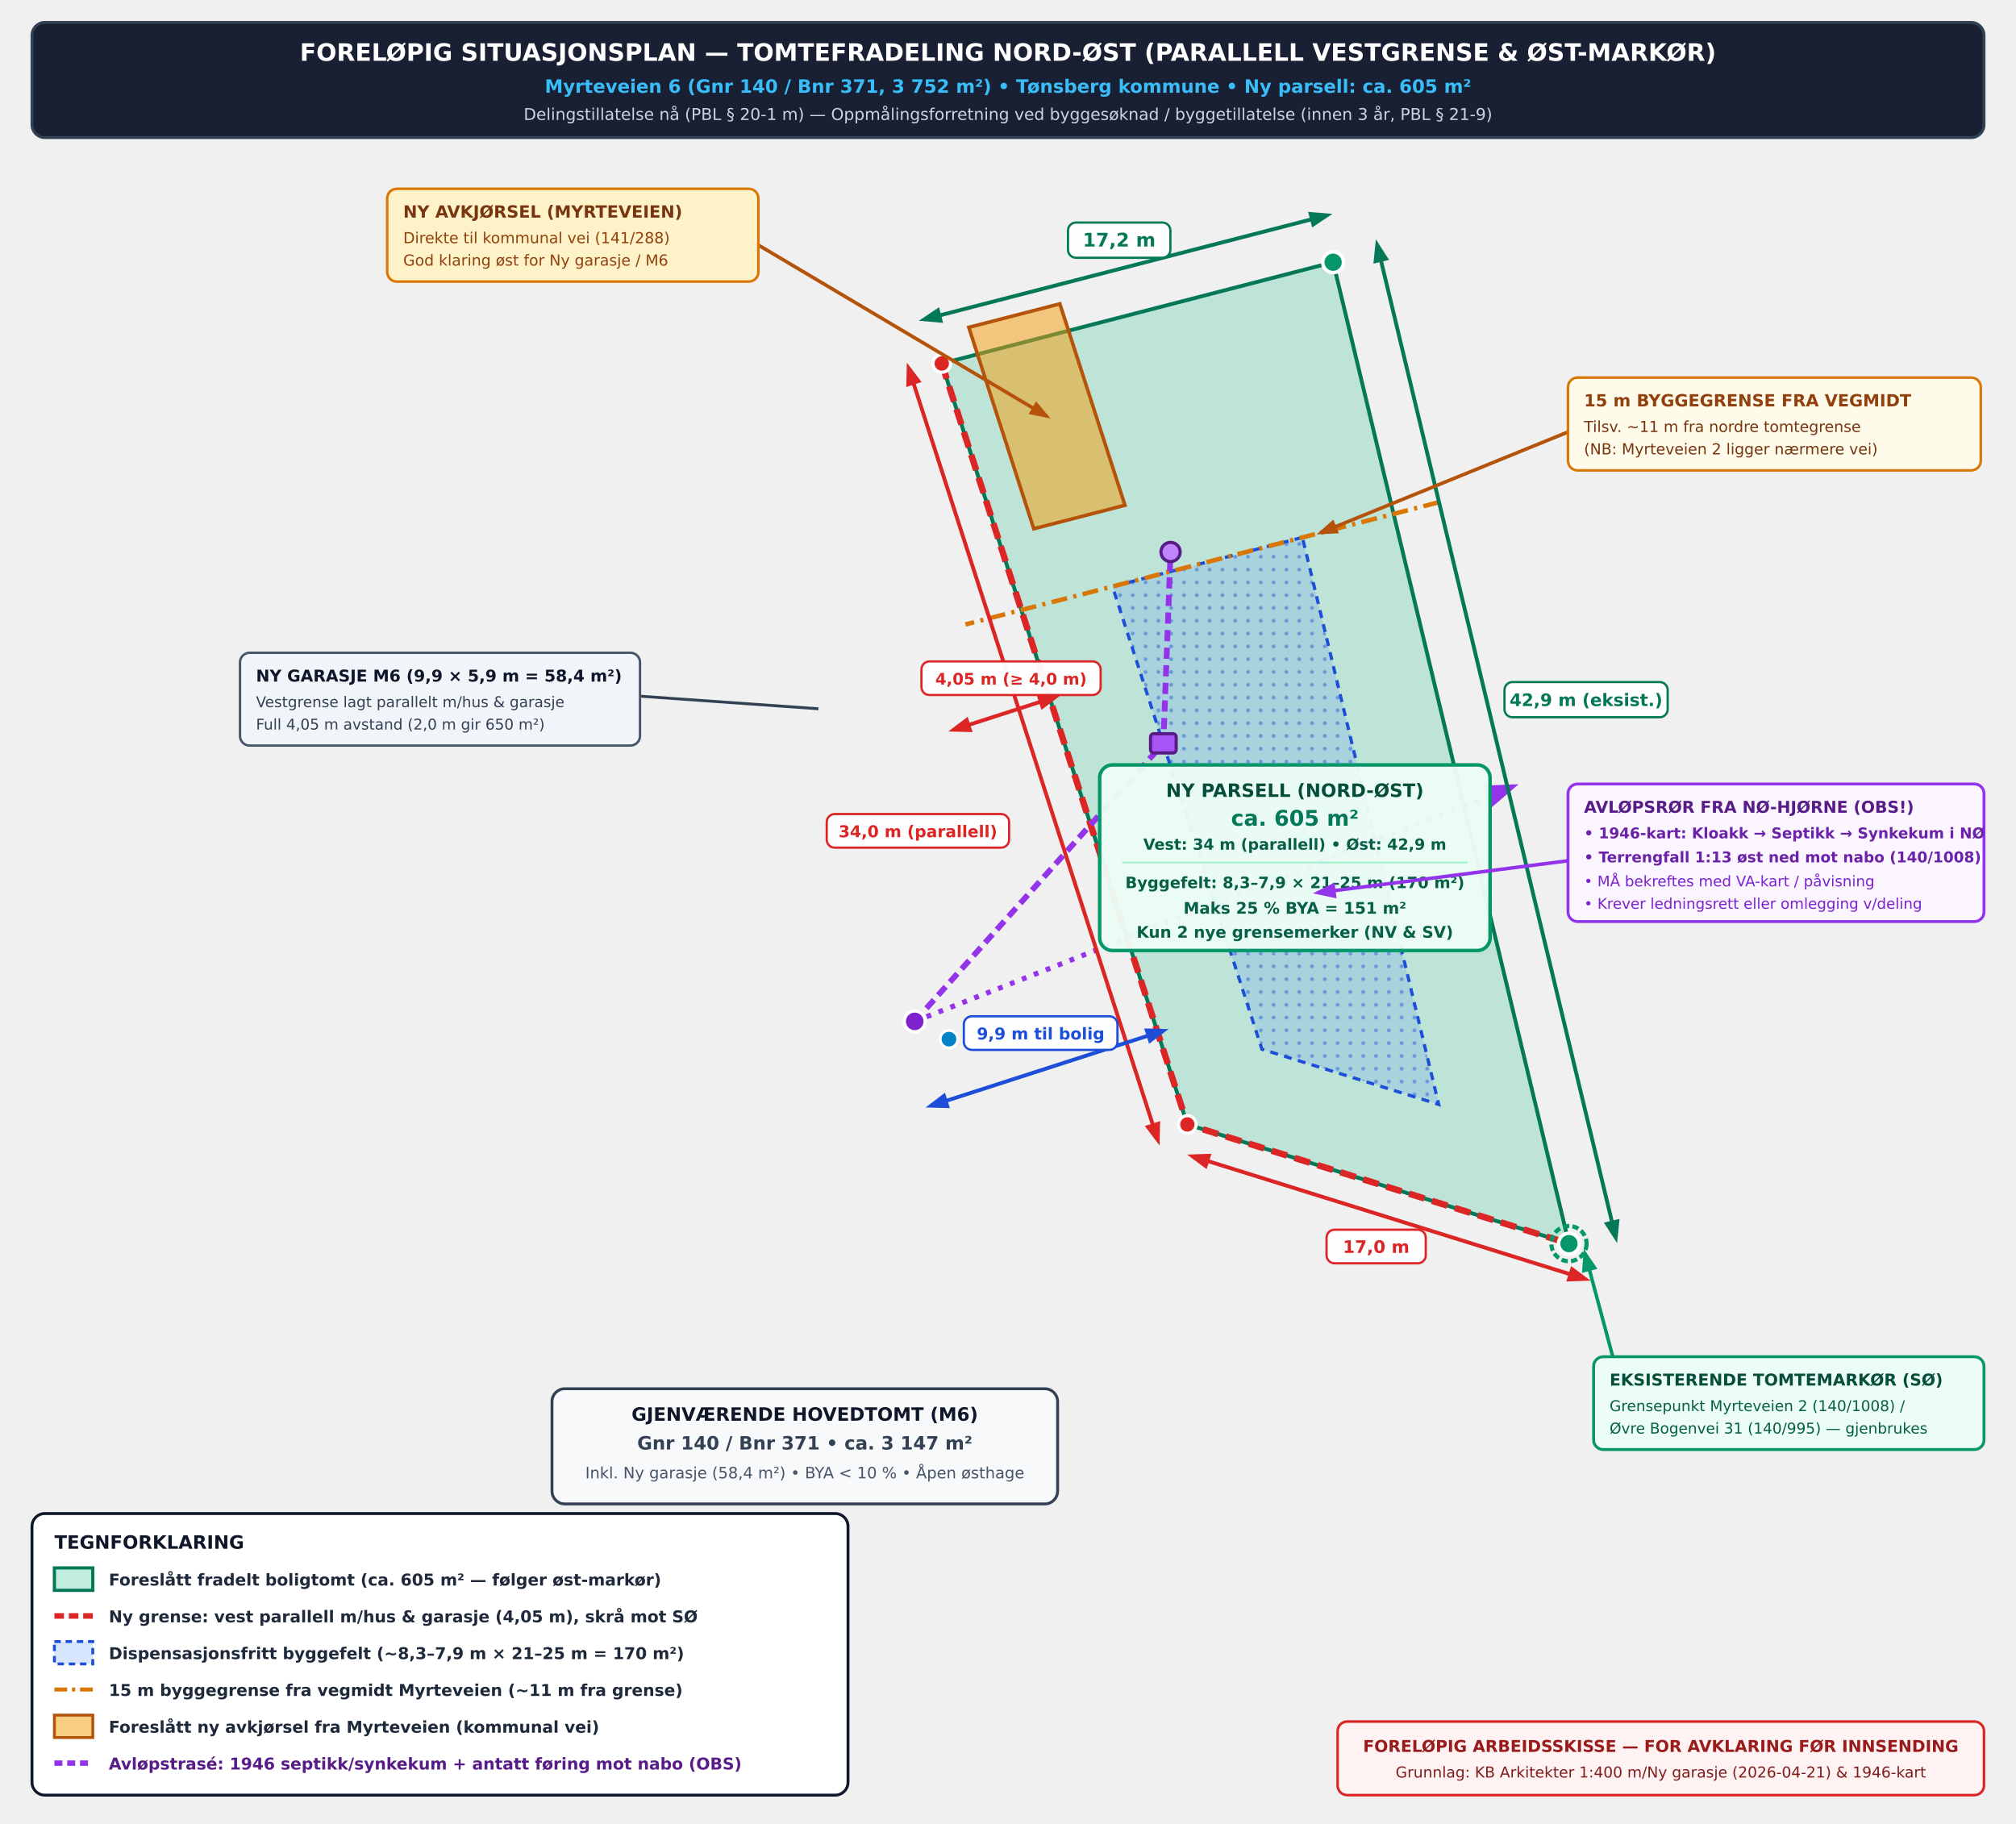
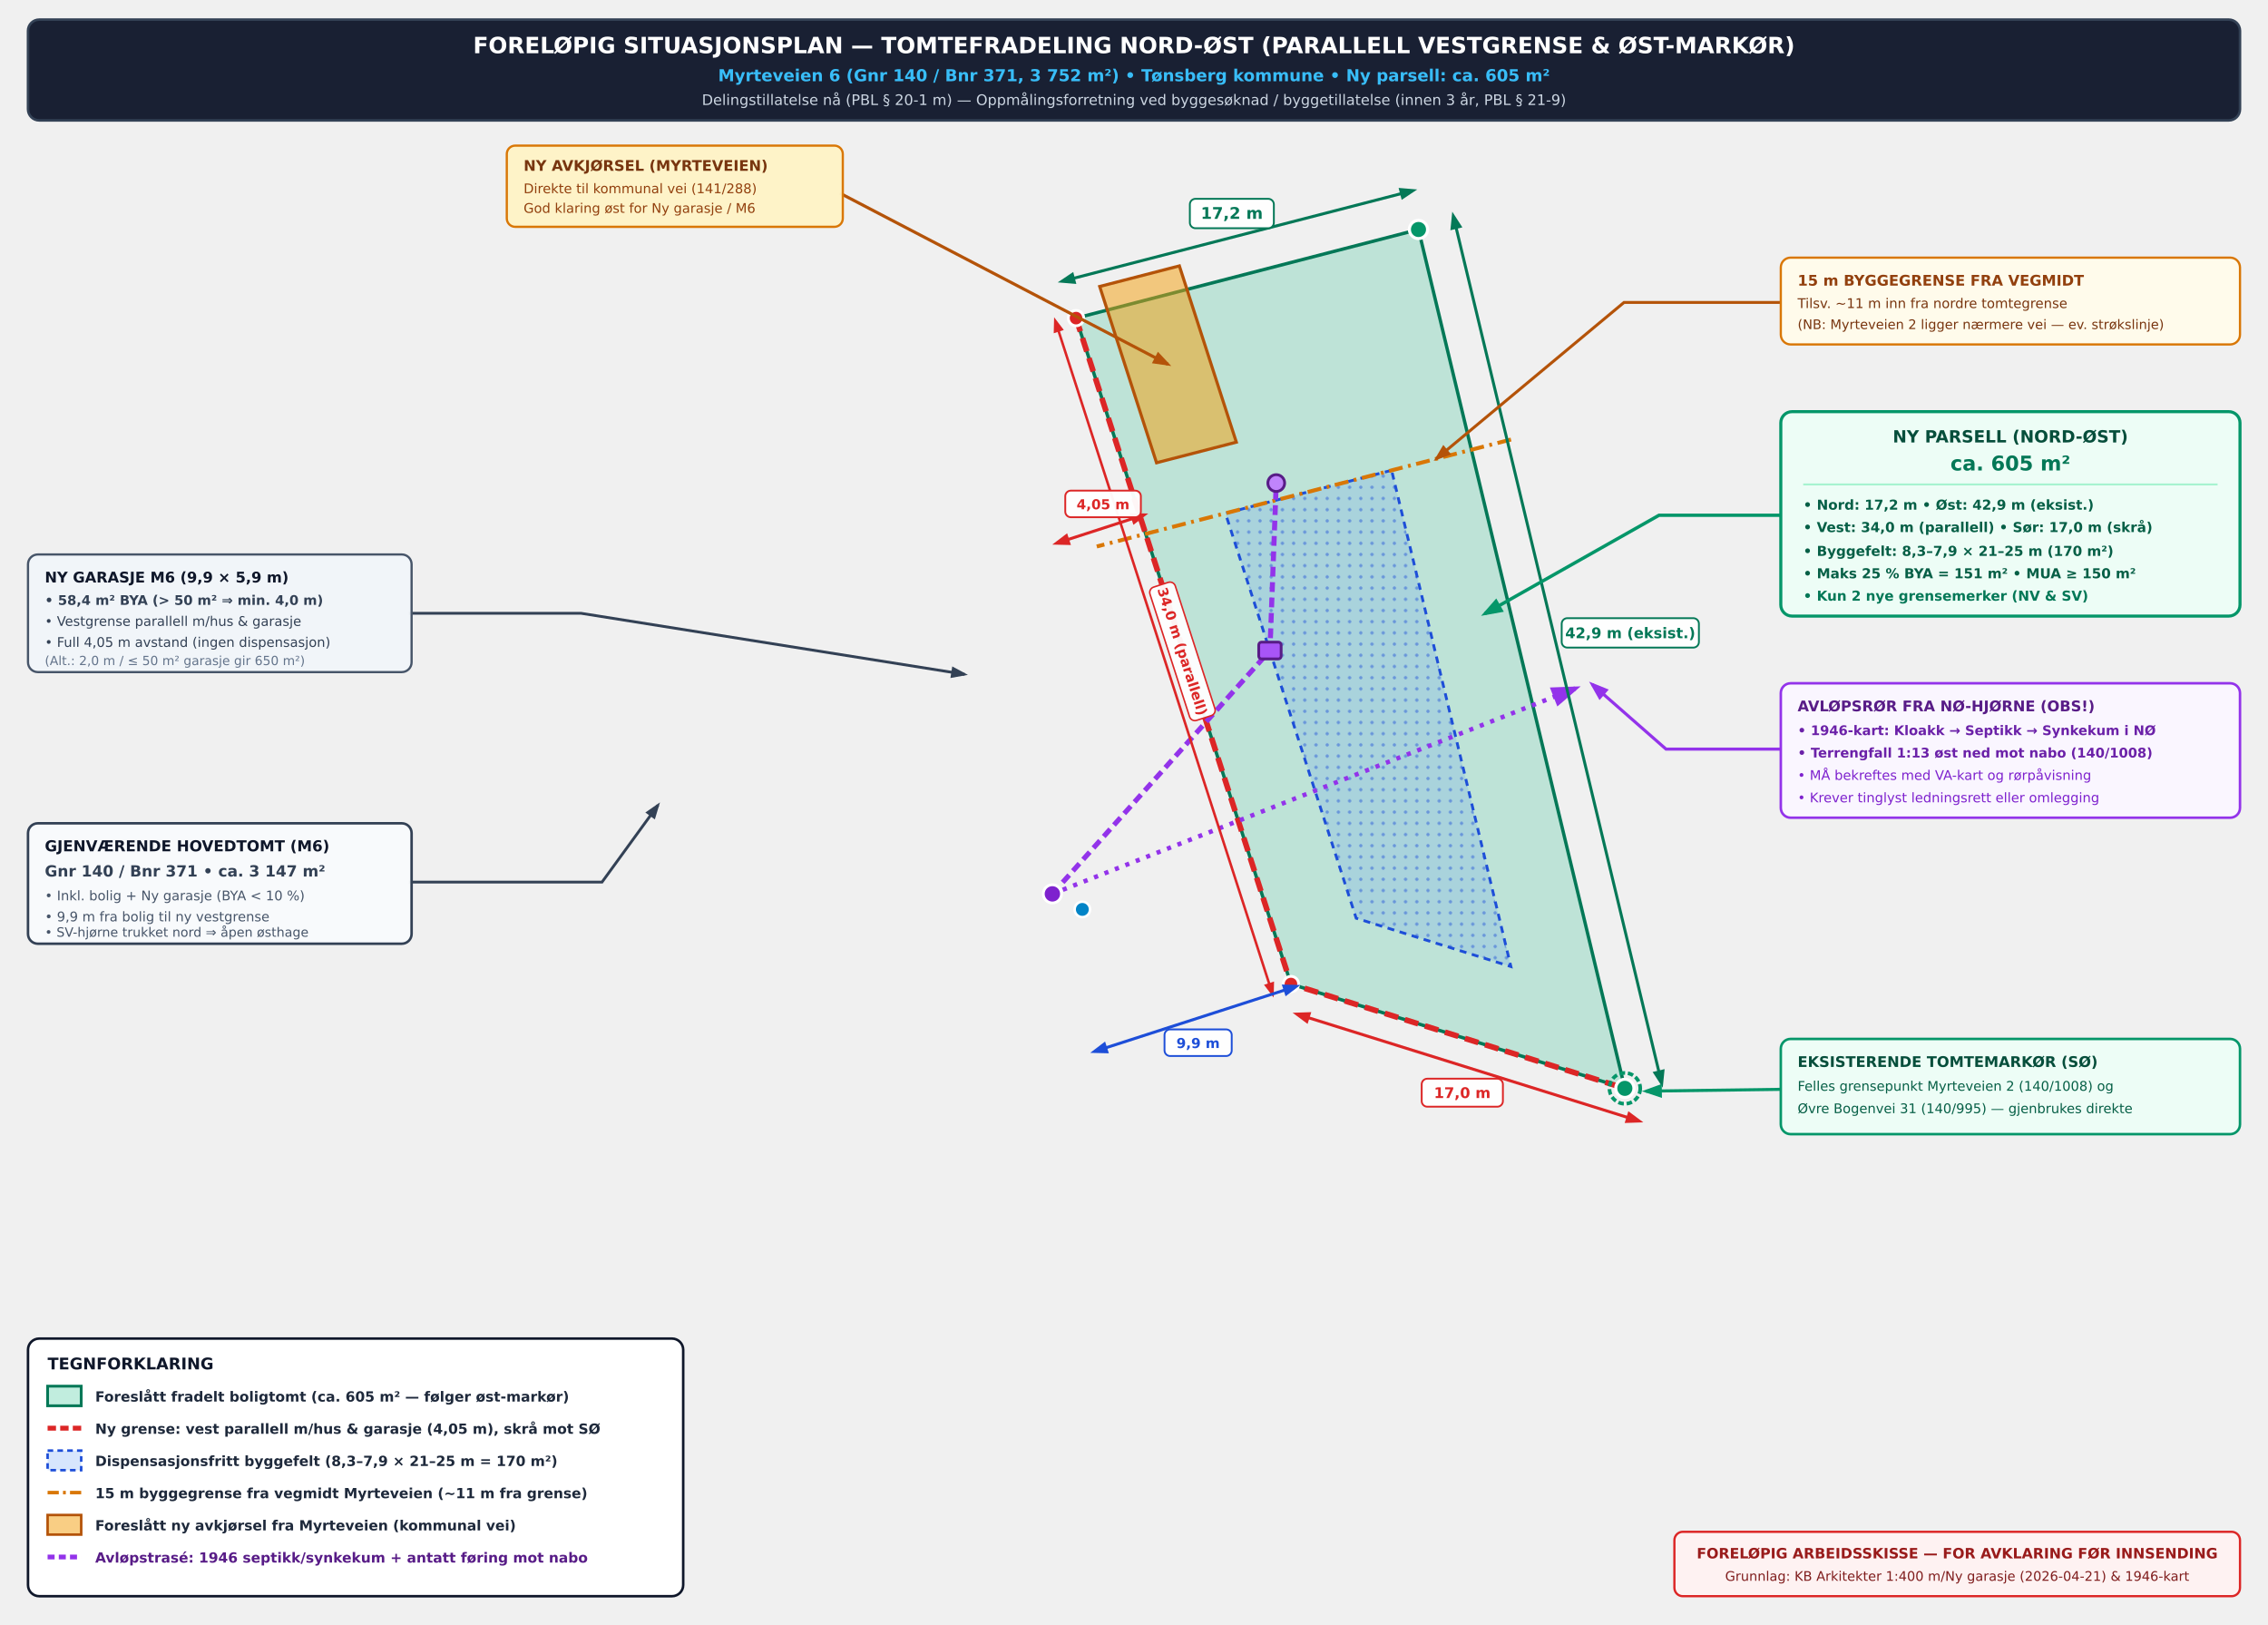
- <svg xmlns="http://www.w3.org/2000/svg" viewBox="0 0 1260 1140" width="1260" height="1140">
+ <svg xmlns="http://www.w3.org/2000/svg" viewBox="0 0 1620 1160" width="1620" height="1160">
  <defs>
    <pattern id="dots-build" width="8" height="8" patternUnits="userSpaceOnUse">
      <circle cx="4" cy="4" r="1.2" fill="#1d4ed8" opacity="0.45" />
    </pattern>
    <marker id="arrow-047857" viewBox="0 0 10 10" refX="5" refY="5" markerWidth="6" markerHeight="6" orient="auto-start-reverse">
      <path d="M 0 1.5 L 10 5 L 0 8.5 z" fill="#047857" />
    </marker>
    <marker id="arrow-dc2626" viewBox="0 0 10 10" refX="5" refY="5" markerWidth="6" markerHeight="6" orient="auto-start-reverse">
      <path d="M 0 1.5 L 10 5 L 0 8.5 z" fill="#dc2626" />
    </marker>
    <marker id="arrow-1d4ed8" viewBox="0 0 10 10" refX="5" refY="5" markerWidth="6" markerHeight="6" orient="auto-start-reverse">
      <path d="M 0 1.5 L 10 5 L 0 8.5 z" fill="#1d4ed8" />
    </marker>
    <marker id="arrow-b45309" viewBox="0 0 10 10" refX="8" refY="5" markerWidth="6" markerHeight="6" orient="auto">
      <path d="M 0 1.5 L 10 5 L 0 8.5 z" fill="#b45309" />
    </marker>
    <marker id="arrow-9333ea" viewBox="0 0 10 10" refX="8" refY="5" markerWidth="6.5" markerHeight="6.5" orient="auto">
      <path d="M 0 1.5 L 10 5 L 0 8.5 z" fill="#9333ea" />
    </marker>
    <marker id="arrow-059669" viewBox="0 0 10 10" refX="8" refY="5" markerWidth="6.5" markerHeight="6.5" orient="auto">
      <path d="M 0 1.5 L 10 5 L 0 8.5 z" fill="#059669" />
    </marker>
+     <marker id="arrow-334155" viewBox="0 0 10 10" refX="8" refY="5" markerWidth="6" markerHeight="6" orient="auto">
+       <path d="M 0 1.5 L 10 5 L 0 8.5 z" fill="#334155" />
+     </marker>
  </defs>
-   <polygon points="833.2,163.9 588.6,227.2 742.1,702.8 980.6,777.3" fill="#10b981" fill-opacity="0.22" stroke="#047857" stroke-width="2.4" />
-   <polygon points="814.0,335.9 695.3,366.6 788.7,655.8 899.2,690.3" fill="#3b82f6" fill-opacity="0.16" stroke="#1d4ed8" stroke-width="2.0" stroke-dasharray="5,4" />
-   <polygon points="814.0,335.9 695.3,366.6 788.7,655.8 899.2,690.3" fill="url(#dots-build)" stroke="none" />
-   <polygon points="605.5,204.6 662.4,189.9 703.1,315.8 646.1,330.5" fill="#f59e0b" fill-opacity="0.50" stroke="#b45309" stroke-width="2.2" />
-   <line x1="899.3" y1="313.9" x2="603.4" y2="390.3" stroke="#d97706" stroke-width="2.8" stroke-dasharray="10,4,2,4" />
-   <polyline points="588.6,227.2 742.1,702.8 980.6,777.3" fill="none" stroke="#dc2626" stroke-width="4.0" stroke-dasharray="10,5" />
-   <circle cx="588.6" cy="227.2" r="5.5" fill="#dc2626" stroke="#ffffff" stroke-width="2" />
-   <circle cx="742.1" cy="702.8" r="5.5" fill="#dc2626" stroke="#ffffff" stroke-width="2" />
-   <circle cx="833.2" cy="163.9" r="6.5" fill="#059669" stroke="#ffffff" stroke-width="2.2" />
-   <circle cx="980.6" cy="777.3" r="11" fill="none" stroke="#059669" stroke-width="2.6" stroke-dasharray="4,2" />
-   <circle cx="980.6" cy="777.3" r="6.5" fill="#059669" stroke="#ffffff" stroke-width="2.2" />
-   <polyline points="571.7,638.4 727.1,464.6 731.6,345.0" fill="none" stroke="#9333ea" stroke-width="3.6" stroke-dasharray="7,4" />
-   <line x1="571.7" y1="638.4" x2="945.2" y2="491.7" stroke="#9333ea" stroke-width="3.2" stroke-dasharray="3,5" marker-end="url(#arrow-9333ea)" />
-   <circle cx="571.7" cy="638.4" r="6.5" fill="#7e22ce" stroke="#ffffff" stroke-width="2" />
-   <rect x="719.1" y="458.6" width="16" height="12" rx="2" fill="#a855f7" stroke="#581c87" stroke-width="2" />
-   <circle cx="731.6" cy="345.0" r="6" fill="#c084fc" stroke="#581c87" stroke-width="2" />
-   <circle cx="593.1" cy="649.5" r="5.5" fill="#0284c7" stroke="#ffffff" stroke-width="1.8" />
-   <line x1="825.8" y1="135.5" x2="581.2" y2="198.7" stroke="#047857" stroke-width="2.4" marker-start="url(#arrow-047857)" marker-end="url(#arrow-047857)" />
-   <rect x="667.5" y="139.1" width="64" height="22" rx="5" fill="#ffffff" fill-opacity="0.96" stroke="#047857" stroke-width="1.4" />
-   <text x="699.5" y="154.1" text-anchor="middle" font-family="DejaVu Sans, Arial, sans-serif" font-weight="700" font-size="11.8" fill="#047857">17,2 m</text>
-   <line x1="861.6" y1="156.6" x2="1009.0" y2="770.0" stroke="#047857" stroke-width="2.4" marker-start="url(#arrow-047857)" marker-end="url(#arrow-047857)" />
-   <rect x="940.3" y="426.3" width="102" height="22" rx="5" fill="#ffffff" fill-opacity="0.96" stroke="#047857" stroke-width="1.4" />
-   <text x="991.3" y="441.3" text-anchor="middle" font-family="DejaVu Sans, Arial, sans-serif" font-weight="700" font-size="10.8" fill="#047857">42,9 m (eksist.)</text>
-   <line x1="569.0" y1="233.5" x2="722.5" y2="709.1" stroke="#dc2626" stroke-width="2.4" marker-start="url(#arrow-dc2626)" marker-end="url(#arrow-dc2626)" />
-   <rect x="516.7" y="508.8" width="114" height="21" rx="5" fill="#ffffff" fill-opacity="0.96" stroke="#dc2626" stroke-width="1.4" />
-   <text x="573.7" y="523.3" text-anchor="middle" font-family="DejaVu Sans, Arial, sans-serif" font-weight="700" font-size="10.2" fill="#dc2626">34,0 m (parallell)</text>
-   <line x1="748.8" y1="723.8" x2="987.3" y2="798.3" stroke="#dc2626" stroke-width="2.4" marker-start="url(#arrow-dc2626)" marker-end="url(#arrow-dc2626)" />
-   <rect x="829.1" y="768.6" width="62" height="21" rx="5" fill="#ffffff" fill-opacity="0.96" stroke="#dc2626" stroke-width="1.4" />
-   <text x="860.1" y="783.1" text-anchor="middle" font-family="DejaVu Sans, Arial, sans-serif" font-weight="700" font-size="10.8" fill="#dc2626">17,0 m</text>
-   <line x1="599.5" y1="455.0" x2="656.2" y2="436.7" stroke="#dc2626" stroke-width="2.4" marker-start="url(#arrow-dc2626)" marker-end="url(#arrow-dc2626)" />
-   <rect x="575.9" y="413.4" width="112" height="21" rx="5" fill="#ffffff" fill-opacity="0.96" stroke="#dc2626" stroke-width="1.4" />
-   <text x="631.9" y="427.9" text-anchor="middle" font-family="DejaVu Sans, Arial, sans-serif" font-weight="700" font-size="10.0" fill="#dc2626">4,05 m (≥ 4,0 m)</text>
-   <line x1="585.3" y1="690.0" x2="723.5" y2="645.4" stroke="#1d4ed8" stroke-width="2.4" marker-start="url(#arrow-1d4ed8)" marker-end="url(#arrow-1d4ed8)" />
-   <rect x="602.4" y="635.2" width="96" height="21" rx="5" fill="#ffffff" fill-opacity="0.96" stroke="#1d4ed8" stroke-width="1.4" />
-   <text x="650.4" y="649.7" text-anchor="middle" font-family="DejaVu Sans, Arial, sans-serif" font-weight="700" font-size="10.2" fill="#1d4ed8">9,9 m til bolig</text>
-   <g transform="translate(687.3, 478.1)">
-     <rect width="244" height="116" rx="8" fill="#ecfdf5" fill-opacity="0.96" stroke="#059669" stroke-width="2.2" />
-     <text x="122" y="20" text-anchor="middle" font-family="DejaVu Sans, Arial, sans-serif" font-weight="800" font-size="11.5" fill="#064e3b">NY PARSELL (NORD-ØST)</text>
-     <text x="122" y="38" text-anchor="middle" font-family="DejaVu Sans, Arial, sans-serif" font-weight="800" font-size="13.5" fill="#047857">ca. 605 m²</text>
-     <text x="122" y="53" text-anchor="middle" font-family="DejaVu Sans, Arial, sans-serif" font-weight="600" font-size="9.6" fill="#065f46">Vest: 34 m (parallell) • Øst: 42,9 m</text>
-     <line x1="14" y1="61" x2="230" y2="61" stroke="#a7f3d0" stroke-width="1.2" />
-     <text x="122" y="77" text-anchor="middle" font-family="DejaVu Sans, Arial, sans-serif" font-weight="600" font-size="9.8" fill="#065f46">Byggefelt: 8,3–7,9 × 21–25 m (170 m²)</text>
-     <text x="122" y="93" text-anchor="middle" font-family="DejaVu Sans, Arial, sans-serif" font-weight="600" font-size="10.0" fill="#065f46">Maks 25 % BYA = 151 m²</text>
-     <text x="122" y="108" text-anchor="middle" font-family="DejaVu Sans, Arial, sans-serif" font-weight="600" font-size="10.0" fill="#065f46">Kun 2 nye grensemerker (NV &amp; SV)</text>
+   <polygon points="1013.2,163.9 768.6,227.2 922.1,702.8 1160.6,777.3" fill="#10b981" fill-opacity="0.22" stroke="#047857" stroke-width="2.4" />
+   <polygon points="994.0,335.9 875.3,366.6 968.7,655.8 1079.2,690.3" fill="#3b82f6" fill-opacity="0.16" stroke="#1d4ed8" stroke-width="2.0" stroke-dasharray="5,4" />
+   <polygon points="994.0,335.9 875.3,366.6 968.7,655.8 1079.2,690.3" fill="url(#dots-build)" stroke="none" />
+   <polygon points="785.5,204.6 842.4,189.9 883.1,315.8 826.1,330.5" fill="#f59e0b" fill-opacity="0.50" stroke="#b45309" stroke-width="2.2" />
+   <line x1="1079.3" y1="313.9" x2="783.4" y2="390.3" stroke="#d97706" stroke-width="2.8" stroke-dasharray="10,4,2,4" />
+   <polyline points="768.6,227.2 922.1,702.8 1160.6,777.3" fill="none" stroke="#dc2626" stroke-width="4.0" stroke-dasharray="10,5" />
+   <circle cx="768.6" cy="227.2" r="5.5" fill="#dc2626" stroke="#ffffff" stroke-width="2" />
+   <circle cx="922.1" cy="702.8" r="5.5" fill="#dc2626" stroke="#ffffff" stroke-width="2" />
+   <circle cx="1013.2" cy="163.9" r="6.5" fill="#059669" stroke="#ffffff" stroke-width="2.2" />
+   <circle cx="1160.6" cy="777.3" r="11" fill="none" stroke="#059669" stroke-width="2.6" stroke-dasharray="4,2" />
+   <circle cx="1160.6" cy="777.3" r="6.5" fill="#059669" stroke="#ffffff" stroke-width="2.2" />
+   <polyline points="751.7,638.4 907.1,464.6 911.6,345.0" fill="none" stroke="#9333ea" stroke-width="3.6" stroke-dasharray="7,4" />
+   <line x1="751.7" y1="638.4" x2="1125.2" y2="491.7" stroke="#9333ea" stroke-width="3.2" stroke-dasharray="3,5" marker-end="url(#arrow-9333ea)" />
+   <circle cx="751.7" cy="638.4" r="6.5" fill="#7e22ce" stroke="#ffffff" stroke-width="2" />
+   <rect x="899.1" y="458.6" width="16" height="12" rx="2" fill="#a855f7" stroke="#581c87" stroke-width="2" />
+   <circle cx="911.6" cy="345.0" r="6" fill="#c084fc" stroke="#581c87" stroke-width="2" />
+   <circle cx="773.1" cy="649.5" r="5.5" fill="#0284c7" stroke="#ffffff" stroke-width="1.8" />
+   <line x1="1006.2" y1="136.9" x2="761.6" y2="200.1" stroke="#047857" stroke-width="2.1" marker-start="url(#arrow-047857)" marker-end="url(#arrow-047857)" />
+   <rect x="849.9" y="142.0" width="60" height="21" rx="4" fill="#ffffff" fill-opacity="0.96" stroke="#047857" stroke-width="1.3" />
+   <text x="879.9" y="156.3" text-anchor="middle" font-family="DejaVu Sans, Arial, sans-serif" font-weight="700" font-size="11.5" fill="#047857">17,2 m</text>
+   <line x1="1038.8" y1="157.3" x2="1186.2" y2="770.7" stroke="#047857" stroke-width="2.1" marker-start="url(#arrow-047857)" marker-end="url(#arrow-047857)" />
+   <rect x="1115.5" y="441.5" width="98" height="21" rx="4" fill="#ffffff" fill-opacity="0.96" stroke="#047857" stroke-width="1.3" />
+   <text x="1164.5" y="455.8" text-anchor="middle" font-family="DejaVu Sans, Arial, sans-serif" font-weight="700" font-size="10.5" fill="#047857">42,9 m (eksist.)</text>
+   <line x1="754.6" y1="231.7" x2="908.1" y2="707.3" stroke="#dc2626" stroke-width="1.8" marker-start="url(#arrow-dc2626)" marker-end="url(#arrow-dc2626)" />
+   <g transform="translate(844.6, 465.2) rotate(72.1)">
+     <rect x="-50" y="-9.5" width="100" height="19" rx="4" fill="#ffffff" fill-opacity="0.94" stroke="#dc2626" stroke-width="1.1" />
+     <text x="0" y="3.5" text-anchor="middle" font-family="DejaVu Sans, Arial, sans-serif" font-weight="700" font-size="9.8" fill="#dc2626">34,0 m (parallell)</text>
  </g>
-   <g transform="translate(345, 868)">
-     <rect width="316" height="72" rx="8" fill="#f8fafc" fill-opacity="0.96" stroke="#334155" stroke-width="1.8" />
-     <text x="158" y="20" text-anchor="middle" font-family="DejaVu Sans, Arial, sans-serif" font-weight="800" font-size="11.5" fill="#0f172a">GJENVÆRENDE HOVEDTOMT (M6)</text>
-     <text x="158" y="38" text-anchor="middle" font-family="DejaVu Sans, Arial, sans-serif" font-weight="700" font-size="11.5" fill="#334155">Gnr 140 / Bnr 371 • ca. 3 147 m²</text>
-     <text x="158" y="56" text-anchor="middle" font-family="DejaVu Sans, Arial, sans-serif" font-weight="500" font-size="9.8" fill="#475569">Inkl. Ny garasje (58,4 m²) • BYA &lt; 10 % • Åpen østhage</text>
+   <line x1="929.3" y1="725.2" x2="1167.8" y2="799.7" stroke="#dc2626" stroke-width="2.1" marker-start="url(#arrow-dc2626)" marker-end="url(#arrow-dc2626)" />
+   <rect x="1015.5" y="770.4" width="58" height="20" rx="4" fill="#ffffff" fill-opacity="0.96" stroke="#dc2626" stroke-width="1.3" />
+   <text x="1044.5" y="784.2" text-anchor="middle" font-family="DejaVu Sans, Arial, sans-serif" font-weight="700" font-size="10.5" fill="#dc2626">17,0 m</text>
+   <line x1="757.6" y1="387.0" x2="814.2" y2="368.7" stroke="#dc2626" stroke-width="2.1" marker-start="url(#arrow-dc2626)" marker-end="url(#arrow-dc2626)" />
+   <rect x="760.9" y="350.4" width="54" height="19" rx="4" fill="#ffffff" fill-opacity="0.96" stroke="#dc2626" stroke-width="1.3" />
+   <text x="787.9" y="363.7" text-anchor="middle" font-family="DejaVu Sans, Arial, sans-serif" font-weight="700" font-size="9.8" fill="#dc2626">4,05 m</text>
+   <line x1="784.7" y1="750.0" x2="922.9" y2="705.4" stroke="#1d4ed8" stroke-width="2.1" marker-start="url(#arrow-1d4ed8)" marker-end="url(#arrow-1d4ed8)" />
+   <rect x="831.8" y="735.2" width="48" height="19" rx="4" fill="#ffffff" fill-opacity="0.96" stroke="#1d4ed8" stroke-width="1.3" />
+   <text x="855.8" y="748.5" text-anchor="middle" font-family="DejaVu Sans, Arial, sans-serif" font-weight="700" font-size="9.8" fill="#1d4ed8">9,9 m</text>
+   <line x1="600" y1="138" x2="834.3" y2="260.2" stroke="#b45309" stroke-width="2.2" marker-end="url(#arrow-b45309)" />
+   <g transform="translate(362, 104)">
+     <rect width="240" height="58" rx="6" fill="#fef3c7" fill-opacity="0.97" stroke="#d97706" stroke-width="1.6" />
+     <text x="12" y="18" font-family="DejaVu Sans, Arial, sans-serif" font-weight="800" font-size="10.5" fill="#78350f">NY AVKJØRSEL (MYRTEVEIEN)</text>
+     <text x="12" y="34" font-family="DejaVu Sans, Arial, sans-serif" font-weight="500" font-size="9.5" fill="#92400e">Direkte til kommunal vei (141/288)</text>
+     <text x="12" y="48" font-family="DejaVu Sans, Arial, sans-serif" font-weight="500" font-size="9.5" fill="#92400e">God klaring øst for Ny garasje / M6</text>
  </g>
-   <line x1="472" y1="152" x2="654.3" y2="260.2" stroke="#b45309" stroke-width="2.2" marker-end="url(#arrow-b45309)" />
-   <g transform="translate(242, 118)">
-     <rect width="232" height="58" rx="6" fill="#fef3c7" fill-opacity="0.97" stroke="#d97706" stroke-width="1.6" />
-     <text x="10" y="18" font-family="DejaVu Sans, Arial, sans-serif" font-weight="800" font-size="10.5" fill="#78350f">NY AVKJØRSEL (MYRTEVEIEN)</text>
-     <text x="10" y="34" font-family="DejaVu Sans, Arial, sans-serif" font-weight="500" font-size="9.5" fill="#92400e">Direkte til kommunal vei (141/288)</text>
-     <text x="10" y="48" font-family="DejaVu Sans, Arial, sans-serif" font-weight="500" font-size="9.5" fill="#92400e">God klaring øst for Ny garasje / M6</text>
+   <polyline points="292,438 415,438 689.0,481.6" fill="none" stroke="#334155" stroke-width="2.0" marker-end="url(#arrow-334155)" />
+   <g transform="translate(20, 396)">
+     <rect width="274" height="84" rx="7" fill="#f1f5f9" fill-opacity="0.97" stroke="#475569" stroke-width="1.6" />
+     <text x="12" y="20" font-family="DejaVu Sans, Arial, sans-serif" font-weight="800" font-size="10.5" fill="#0f172a">NY GARASJE M6 (9,9 × 5,9 m)</text>
+     <text x="12" y="36" font-family="DejaVu Sans, Arial, sans-serif" font-weight="600" font-size="9.5" fill="#334155">• 58,4 m² BYA (&gt; 50 m² ⇒ min. 4,0 m)</text>
+     <text x="12" y="51" font-family="DejaVu Sans, Arial, sans-serif" font-weight="500" font-size="9.5" fill="#334155">• Vestgrense parallell m/hus &amp; garasje</text>
+     <text x="12" y="66" font-family="DejaVu Sans, Arial, sans-serif" font-weight="500" font-size="9.5" fill="#334155">• Full 4,05 m avstand (ingen dispensasjon)</text>
+     <text x="12" y="79" font-family="DejaVu Sans, Arial, sans-serif" font-weight="500" font-size="9.0" fill="#64748b">(Alt.: 2,0 m / ≤ 50 m² garasje gir 650 m²)</text>
  </g>
-   <line x1="980" y1="270" x2="825.3" y2="333.0" stroke="#b45309" stroke-width="2.2" marker-end="url(#arrow-b45309)" />
-   <g transform="translate(980, 236)">
-     <rect width="258" height="58" rx="6" fill="#fffbeb" fill-opacity="0.97" stroke="#d97706" stroke-width="1.6" />
-     <text x="10" y="18" font-family="DejaVu Sans, Arial, sans-serif" font-weight="800" font-size="10.5" fill="#92400e">15 m BYGGEGRENSE FRA VEGMIDT</text>
-     <text x="10" y="34" font-family="DejaVu Sans, Arial, sans-serif" font-weight="500" font-size="9.5" fill="#78350f">Tilsv. ~11 m fra nordre tomtegrense</text>
-     <text x="10" y="48" font-family="DejaVu Sans, Arial, sans-serif" font-weight="500" font-size="9.5" fill="#78350f">(NB: Myrteveien 2 ligger nærmere vei)</text>
+   <polyline points="292,630 430,630 470.0,575.0" fill="none" stroke="#334155" stroke-width="2.0" marker-end="url(#arrow-334155)" />
+   <g transform="translate(20, 588)">
+     <rect width="274" height="86" rx="7" fill="#f8fafc" fill-opacity="0.97" stroke="#334155" stroke-width="1.8" />
+     <text x="12" y="20" font-family="DejaVu Sans, Arial, sans-serif" font-weight="800" font-size="10.8" fill="#0f172a">GJENVÆRENDE HOVEDTOMT (M6)</text>
+     <text x="12" y="38" font-family="DejaVu Sans, Arial, sans-serif" font-weight="700" font-size="11.0" fill="#334155">Gnr 140 / Bnr 371 • ca. 3 147 m²</text>
+     <text x="12" y="55" font-family="DejaVu Sans, Arial, sans-serif" font-weight="500" font-size="9.5" fill="#475569">• Inkl. bolig + Ny garasje (BYA &lt; 10 %)</text>
+     <text x="12" y="70" font-family="DejaVu Sans, Arial, sans-serif" font-weight="500" font-size="9.5" fill="#475569">• 9,9 m fra bolig til ny vestgrense</text>
+     <text x="12" y="81" font-family="DejaVu Sans, Arial, sans-serif" font-weight="500" font-size="9.2" fill="#475569">• SV-hjørne trukket nord ⇒ åpen østhage</text>
  </g>
-   <line x1="980" y1="538" x2="823.4" y2="558.0" stroke="#9333ea" stroke-width="2.2" marker-end="url(#arrow-9333ea)" />
-   <g transform="translate(980, 490)">
-     <rect width="260" height="86" rx="6" fill="#faf5ff" fill-opacity="0.97" stroke="#9333ea" stroke-width="1.8" />
-     <text x="10" y="18" font-family="DejaVu Sans, Arial, sans-serif" font-weight="800" font-size="10.2" fill="#581c87">AVLØPSRØR FRA NØ-HJØRNE (OBS!)</text>
-     <text x="10" y="34" font-family="DejaVu Sans, Arial, sans-serif" font-weight="600" font-size="9.3" fill="#6b21a8">• 1946-kart: Kloakk → Septikk → Synkekum i NØ</text>
-     <text x="10" y="49" font-family="DejaVu Sans, Arial, sans-serif" font-weight="600" font-size="9.3" fill="#6b21a8">• Terrengfall 1:13 øst ned mot nabo (140/1008)</text>
-     <text x="10" y="64" font-family="DejaVu Sans, Arial, sans-serif" font-weight="500" font-size="9.2" fill="#7e22ce">• MÅ bekreftes med VA-kart / påvisning</text>
-     <text x="10" y="78" font-family="DejaVu Sans, Arial, sans-serif" font-weight="500" font-size="9.2" fill="#7e22ce">• Krever ledningsrett eller omlegging v/deling</text>
+   <polyline points="1272,216 1160,216 1026.0,327.6" fill="none" stroke="#b45309" stroke-width="2.1" marker-end="url(#arrow-b45309)" />
+   <g transform="translate(1272, 184)">
+     <rect width="328" height="62" rx="7" fill="#fffbeb" fill-opacity="0.97" stroke="#d97706" stroke-width="1.6" />
+     <text x="12" y="20" font-family="DejaVu Sans, Arial, sans-serif" font-weight="800" font-size="10.5" fill="#92400e">15 m BYGGEGRENSE FRA VEGMIDT</text>
+     <text x="12" y="36" font-family="DejaVu Sans, Arial, sans-serif" font-weight="500" font-size="9.6" fill="#78350f">Tilsv. ~11 m inn fra nordre tomtegrense</text>
+     <text x="12" y="51" font-family="DejaVu Sans, Arial, sans-serif" font-weight="500" font-size="9.4" fill="#78350f">(NB: Myrteveien 2 ligger nærmere vei — ev. strøkslinje)</text>
  </g>
-   <line x1="1008" y1="848" x2="990.6" y2="783.3" stroke="#059669" stroke-width="2.2" marker-end="url(#arrow-059669)" />
-   <g transform="translate(996, 848)">
-     <rect width="244" height="58" rx="6" fill="#ecfdf5" fill-opacity="0.97" stroke="#059669" stroke-width="1.8" />
-     <text x="10" y="18" font-family="DejaVu Sans, Arial, sans-serif" font-weight="800" font-size="10.2" fill="#064e3b">EKSISTERENDE TOMTEMARKØR (SØ)</text>
-     <text x="10" y="34" font-family="DejaVu Sans, Arial, sans-serif" font-weight="500" font-size="9.3" fill="#065f46">Grensepunkt Myrteveien 2 (140/1008) /</text>
-     <text x="10" y="48" font-family="DejaVu Sans, Arial, sans-serif" font-weight="500" font-size="9.3" fill="#065f46">Øvre Bogenvei 31 (140/995) — gjenbrukes</text>
+   <polyline points="1272,368 1185,368 1060.6,438.3" fill="none" stroke="#059669" stroke-width="2.4" marker-end="url(#arrow-059669)" />
+   <g transform="translate(1272, 294)">
+     <rect width="328" height="146" rx="8" fill="#ecfdf5" fill-opacity="0.98" stroke="#059669" stroke-width="2.2" />
+     <text x="164" y="22" text-anchor="middle" font-family="DejaVu Sans, Arial, sans-serif" font-weight="800" font-size="12.0" fill="#064e3b">NY PARSELL (NORD-ØST)</text>
+     <text x="164" y="42" text-anchor="middle" font-family="DejaVu Sans, Arial, sans-serif" font-weight="800" font-size="14.5" fill="#047857">ca. 605 m²</text>
+     <line x1="16" y1="52" x2="312" y2="52" stroke="#a7f3d0" stroke-width="1.4" />
+     <text x="16" y="70" font-family="DejaVu Sans, Arial, sans-serif" font-weight="600" font-size="9.8" fill="#065f46">• Nord: 17,2 m • Øst: 42,9 m (eksist.)</text>
+     <text x="16" y="86" font-family="DejaVu Sans, Arial, sans-serif" font-weight="600" font-size="9.8" fill="#065f46">• Vest: 34,0 m (parallell) • Sør: 17,0 m (skrå)</text>
+     <text x="16" y="103" font-family="DejaVu Sans, Arial, sans-serif" font-weight="600" font-size="9.8" fill="#065f46">• Byggefelt: 8,3–7,9 × 21–25 m (170 m²)</text>
+     <text x="16" y="119" font-family="DejaVu Sans, Arial, sans-serif" font-weight="600" font-size="9.8" fill="#065f46">• Maks 25 % BYA = 151 m² • MUA ≥ 150 m²</text>
+     <text x="16" y="135" font-family="DejaVu Sans, Arial, sans-serif" font-weight="600" font-size="9.8" fill="#047857">• Kun 2 nye grensemerker (NV &amp; SV)</text>
  </g>
-   <line x1="398" y1="435" x2="511.5" y2="443.0" stroke="#334155" stroke-width="1.8" />
-   <g transform="translate(150, 408)">
-     <rect width="250" height="58" rx="6" fill="#f1f5f9" fill-opacity="0.97" stroke="#475569" stroke-width="1.5" />
-     <text x="10" y="18" font-family="DejaVu Sans, Arial, sans-serif" font-weight="800" font-size="10.2" fill="#0f172a">NY GARASJE M6 (9,9 × 5,9 m = 58,4 m²)</text>
-     <text x="10" y="34" font-family="DejaVu Sans, Arial, sans-serif" font-weight="500" font-size="9.3" fill="#334155">Vestgrense lagt parallelt m/hus &amp; garasje</text>
-     <text x="10" y="48" font-family="DejaVu Sans, Arial, sans-serif" font-weight="500" font-size="9.3" fill="#334155">Full 4,05 m avstand (2,0 m gir 650 m²)</text>
+   <polyline points="1272,535 1190,535 1137.2,488.7" fill="none" stroke="#9333ea" stroke-width="2.2" marker-end="url(#arrow-9333ea)" />
+   <g transform="translate(1272, 488)">
+     <rect width="328" height="96" rx="7" fill="#faf5ff" fill-opacity="0.98" stroke="#9333ea" stroke-width="1.8" />
+     <text x="12" y="20" font-family="DejaVu Sans, Arial, sans-serif" font-weight="800" font-size="10.5" fill="#581c87">AVLØPSRØR FRA NØ-HJØRNE (OBS!)</text>
+     <text x="12" y="37" font-family="DejaVu Sans, Arial, sans-serif" font-weight="600" font-size="9.5" fill="#6b21a8">• 1946-kart: Kloakk → Septikk → Synkekum i NØ</text>
+     <text x="12" y="53" font-family="DejaVu Sans, Arial, sans-serif" font-weight="600" font-size="9.5" fill="#6b21a8">• Terrengfall 1:13 øst ned mot nabo (140/1008)</text>
+     <text x="12" y="69" font-family="DejaVu Sans, Arial, sans-serif" font-weight="500" font-size="9.5" fill="#7e22ce">• MÅ bekreftes med VA-kart og rørpåvisning</text>
+     <text x="12" y="85" font-family="DejaVu Sans, Arial, sans-serif" font-weight="500" font-size="9.5" fill="#7e22ce">• Krever tinglyst ledningsrett eller omlegging</text>
+   </g>
+   <polyline points="1272,778 1175.6,779.3" fill="none" stroke="#059669" stroke-width="2.2" marker-end="url(#arrow-059669)" />
+   <g transform="translate(1272, 742)">
+     <rect width="328" height="68" rx="7" fill="#ecfdf5" fill-opacity="0.98" stroke="#059669" stroke-width="1.8" />
+     <text x="12" y="20" font-family="DejaVu Sans, Arial, sans-serif" font-weight="800" font-size="10.5" fill="#064e3b">EKSISTERENDE TOMTEMARKØR (SØ)</text>
+     <text x="12" y="37" font-family="DejaVu Sans, Arial, sans-serif" font-weight="500" font-size="9.5" fill="#065f46">Felles grensepunkt Myrteveien 2 (140/1008) og</text>
+     <text x="12" y="53" font-family="DejaVu Sans, Arial, sans-serif" font-weight="500" font-size="9.5" fill="#065f46">Øvre Bogenvei 31 (140/995) — gjenbrukes direkte</text>
  </g>
  <g transform="translate(20, 14)">
-     <rect width="1220" height="72" rx="8" fill="#0f172a" fill-opacity="0.95" stroke="#334155" stroke-width="1.8" />
-     <text x="610" y="24" text-anchor="middle" font-family="DejaVu Sans, Arial, sans-serif" font-weight="800" font-size="15.0" fill="#ffffff">FORELØPIG SITUASJONSPLAN — TOMTEFRADELING NORD-ØST (PARALLELL VESTGRENSE &amp; ØST-MARKØR)</text>
-     <text x="610" y="44" text-anchor="middle" font-family="DejaVu Sans, Arial, sans-serif" font-weight="600" font-size="11.5" fill="#38bdf8">Myrteveien 6 (Gnr 140 / Bnr 371, 3 752 m²) • Tønsberg kommune • Ny parsell: ca. 605 m²</text>
-     <text x="610" y="61" text-anchor="middle" font-family="DejaVu Sans, Arial, sans-serif" font-weight="500" font-size="10.2" fill="#cbd5e1">Delingstillatelse nå (PBL § 20-1 m) — Oppmålingsforretning ved byggesøknad / byggetillatelse (innen 3 år, PBL § 21-9)</text>
+     <rect width="1580" height="72" rx="8" fill="#0f172a" fill-opacity="0.95" stroke="#334155" stroke-width="1.8" />
+     <text x="790" y="24" text-anchor="middle" font-family="DejaVu Sans, Arial, sans-serif" font-weight="800" font-size="16.0" fill="#ffffff">FORELØPIG SITUASJONSPLAN — TOMTEFRADELING NORD-ØST (PARALLELL VESTGRENSE &amp; ØST-MARKØR)</text>
+     <text x="790" y="44" text-anchor="middle" font-family="DejaVu Sans, Arial, sans-serif" font-weight="600" font-size="11.8" fill="#38bdf8">Myrteveien 6 (Gnr 140 / Bnr 371, 3 752 m²) • Tønsberg kommune • Ny parsell: ca. 605 m²</text>
+     <text x="790" y="61" text-anchor="middle" font-family="DejaVu Sans, Arial, sans-serif" font-weight="500" font-size="10.4" fill="#cbd5e1">Delingstillatelse nå (PBL § 20-1 m) — Oppmålingsforretning ved byggesøknad / byggetillatelse (innen 3 år, PBL § 21-9)</text>
  </g>
-   <g transform="translate(20, 946)">
-     <rect width="510" height="176" rx="8" fill="#ffffff" fill-opacity="0.97" stroke="#0f172a" stroke-width="1.8" />
+   <g transform="translate(20, 956)">
+     <rect width="468" height="184" rx="8" fill="#ffffff" fill-opacity="0.97" stroke="#0f172a" stroke-width="1.8" />
    <text x="14" y="22" font-family="DejaVu Sans, Arial, sans-serif" font-weight="800" font-size="11.5" fill="#0f172a">TEGNFORKLARING</text>
    <rect x="14" y="34" width="24" height="14" fill="#10b981" fill-opacity="0.26" stroke="#047857" stroke-width="2" />
-     <text x="48" y="45" font-family="DejaVu Sans, Arial, sans-serif" font-weight="600" font-size="10.2" fill="#1e293b">Foreslått fradelt boligtomt (ca. 605 m² — følger øst-markør)</text>
+     <text x="48" y="45" font-family="DejaVu Sans, Arial, sans-serif" font-weight="600" font-size="10.0" fill="#1e293b">Foreslått fradelt boligtomt (ca. 605 m² — følger øst-markør)</text>
    <line x1="14" y1="64" x2="38" y2="64" stroke="#dc2626" stroke-width="3.5" stroke-dasharray="6,3" />
-     <text x="48" y="68" font-family="DejaVu Sans, Arial, sans-serif" font-weight="600" font-size="10.2" fill="#1e293b">Ny grense: vest parallell m/hus &amp; garasje (4,05 m), skrå mot SØ</text>
+     <text x="48" y="68" font-family="DejaVu Sans, Arial, sans-serif" font-weight="600" font-size="10.0" fill="#1e293b">Ny grense: vest parallell m/hus &amp; garasje (4,05 m), skrå mot SØ</text>
    <rect x="14" y="80" width="24" height="14" fill="#3b82f6" fill-opacity="0.20" stroke="#1d4ed8" stroke-width="1.8" stroke-dasharray="4,3" />
-     <text x="48" y="91" font-family="DejaVu Sans, Arial, sans-serif" font-weight="600" font-size="10.2" fill="#1e293b">Dispensasjonsfritt byggefelt (~8,3–7,9 m × 21–25 m = 170 m²)</text>
+     <text x="48" y="91" font-family="DejaVu Sans, Arial, sans-serif" font-weight="600" font-size="10.0" fill="#1e293b">Dispensasjonsfritt byggefelt (8,3–7,9 × 21–25 m = 170 m²)</text>
    <line x1="14" y1="110" x2="38" y2="110" stroke="#d97706" stroke-width="2.5" stroke-dasharray="8,3,2,3" />
-     <text x="48" y="114" font-family="DejaVu Sans, Arial, sans-serif" font-weight="600" font-size="10.2" fill="#1e293b">15 m byggegrense fra vegmidt Myrteveien (~11 m fra grense)</text>
+     <text x="48" y="114" font-family="DejaVu Sans, Arial, sans-serif" font-weight="600" font-size="10.0" fill="#1e293b">15 m byggegrense fra vegmidt Myrteveien (~11 m fra grense)</text>
    <rect x="14" y="126" width="24" height="14" fill="#f59e0b" fill-opacity="0.50" stroke="#b45309" stroke-width="1.8" />
-     <text x="48" y="137" font-family="DejaVu Sans, Arial, sans-serif" font-weight="600" font-size="10.2" fill="#1e293b">Foreslått ny avkjørsel fra Myrteveien (kommunal vei)</text>
+     <text x="48" y="137" font-family="DejaVu Sans, Arial, sans-serif" font-weight="600" font-size="10.0" fill="#1e293b">Foreslått ny avkjørsel fra Myrteveien (kommunal vei)</text>
    <line x1="14" y1="156" x2="38" y2="156" stroke="#9333ea" stroke-width="3.4" stroke-dasharray="5,3" />
-     <text x="48" y="160" font-family="DejaVu Sans, Arial, sans-serif" font-weight="600" font-size="10.2" fill="#581c87">Avløpstrasé: 1946 septikk/synkekum + antatt føring mot nabo (OBS)</text>
+     <text x="48" y="160" font-family="DejaVu Sans, Arial, sans-serif" font-weight="600" font-size="10.0" fill="#581c87">Avløpstrasé: 1946 septikk/synkekum + antatt føring mot nabo</text>
  </g>
-   <g transform="translate(836, 1076)">
+   <g transform="translate(1196, 1094)">
    <rect width="404" height="46" rx="6" fill="#fef2f2" fill-opacity="0.97" stroke="#dc2626" stroke-width="1.6" />
    <text x="202" y="19" text-anchor="middle" font-family="DejaVu Sans, Arial, sans-serif" font-weight="800" font-size="10.2" fill="#991b1b">FORELØPIG ARBEIDSSKISSE — FOR AVKLARING FØR INNSENDING</text>
    <text x="202" y="35" text-anchor="middle" font-family="DejaVu Sans, Arial, sans-serif" font-weight="500" font-size="9.4" fill="#7f1d1d">Grunnlag: KB Arkitekter 1:400 m/Ny garasje (2026-04-21) &amp; 1946-kart</text>
  </g>
</svg>
